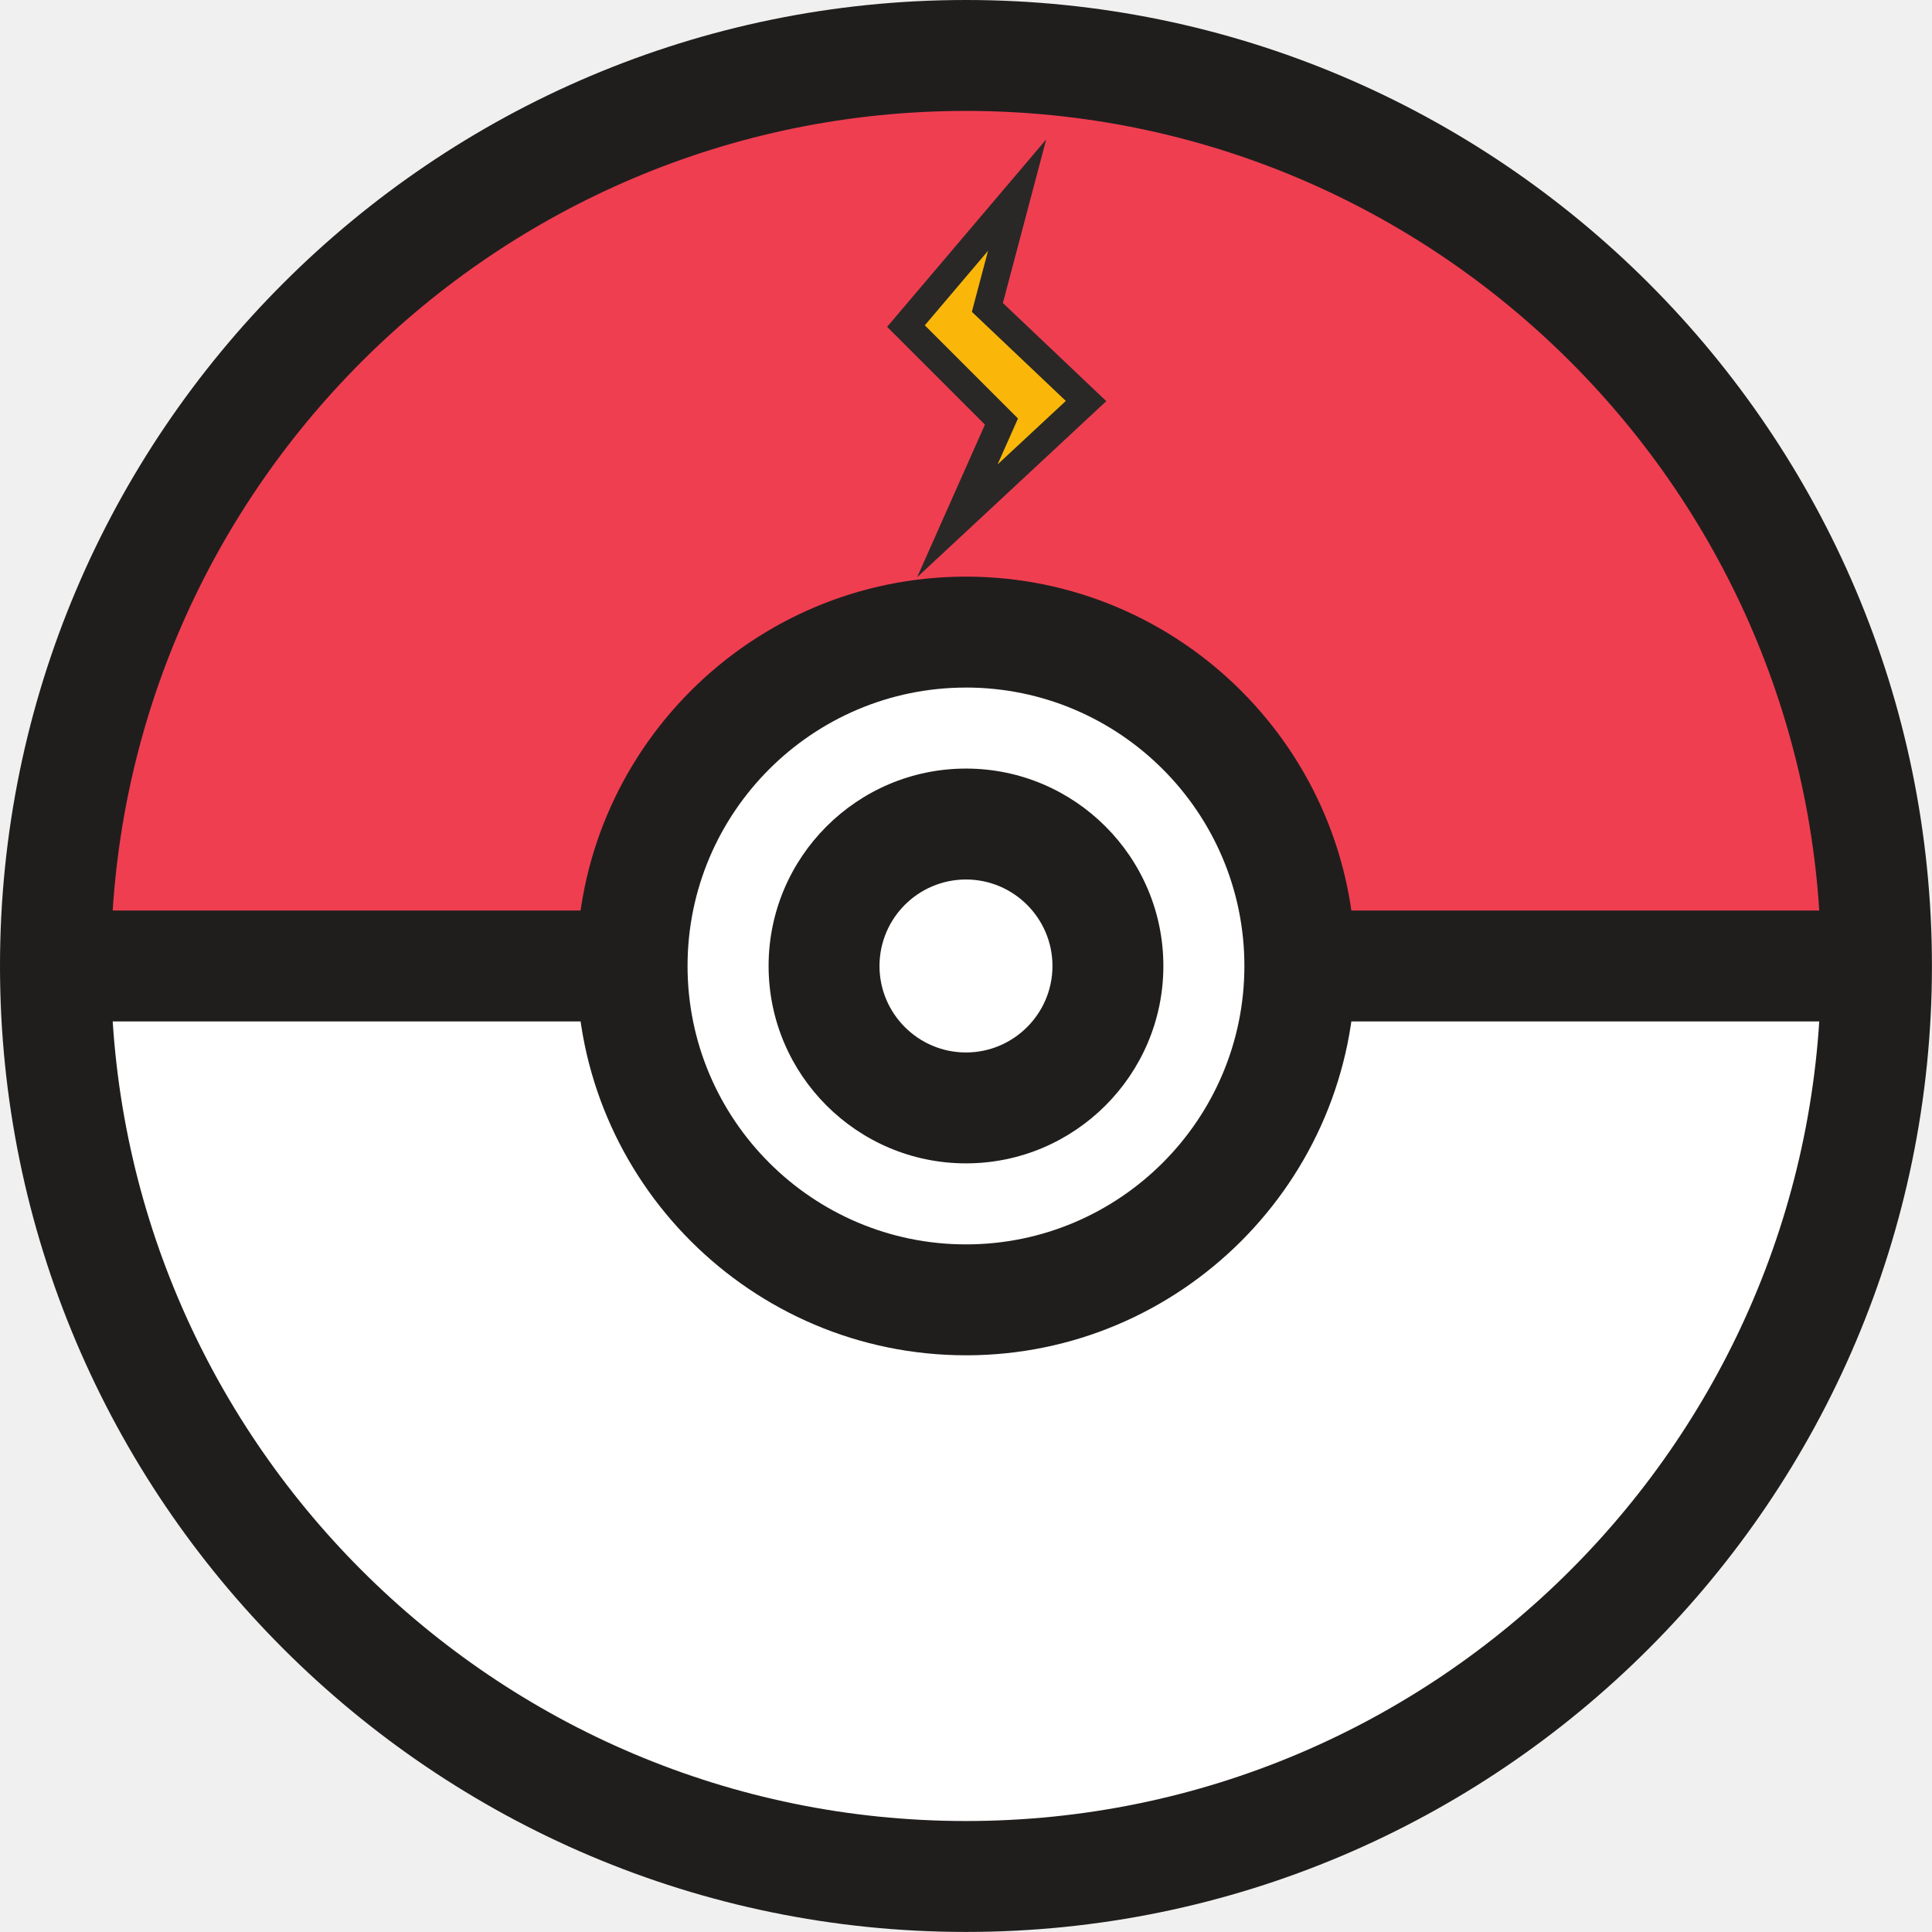
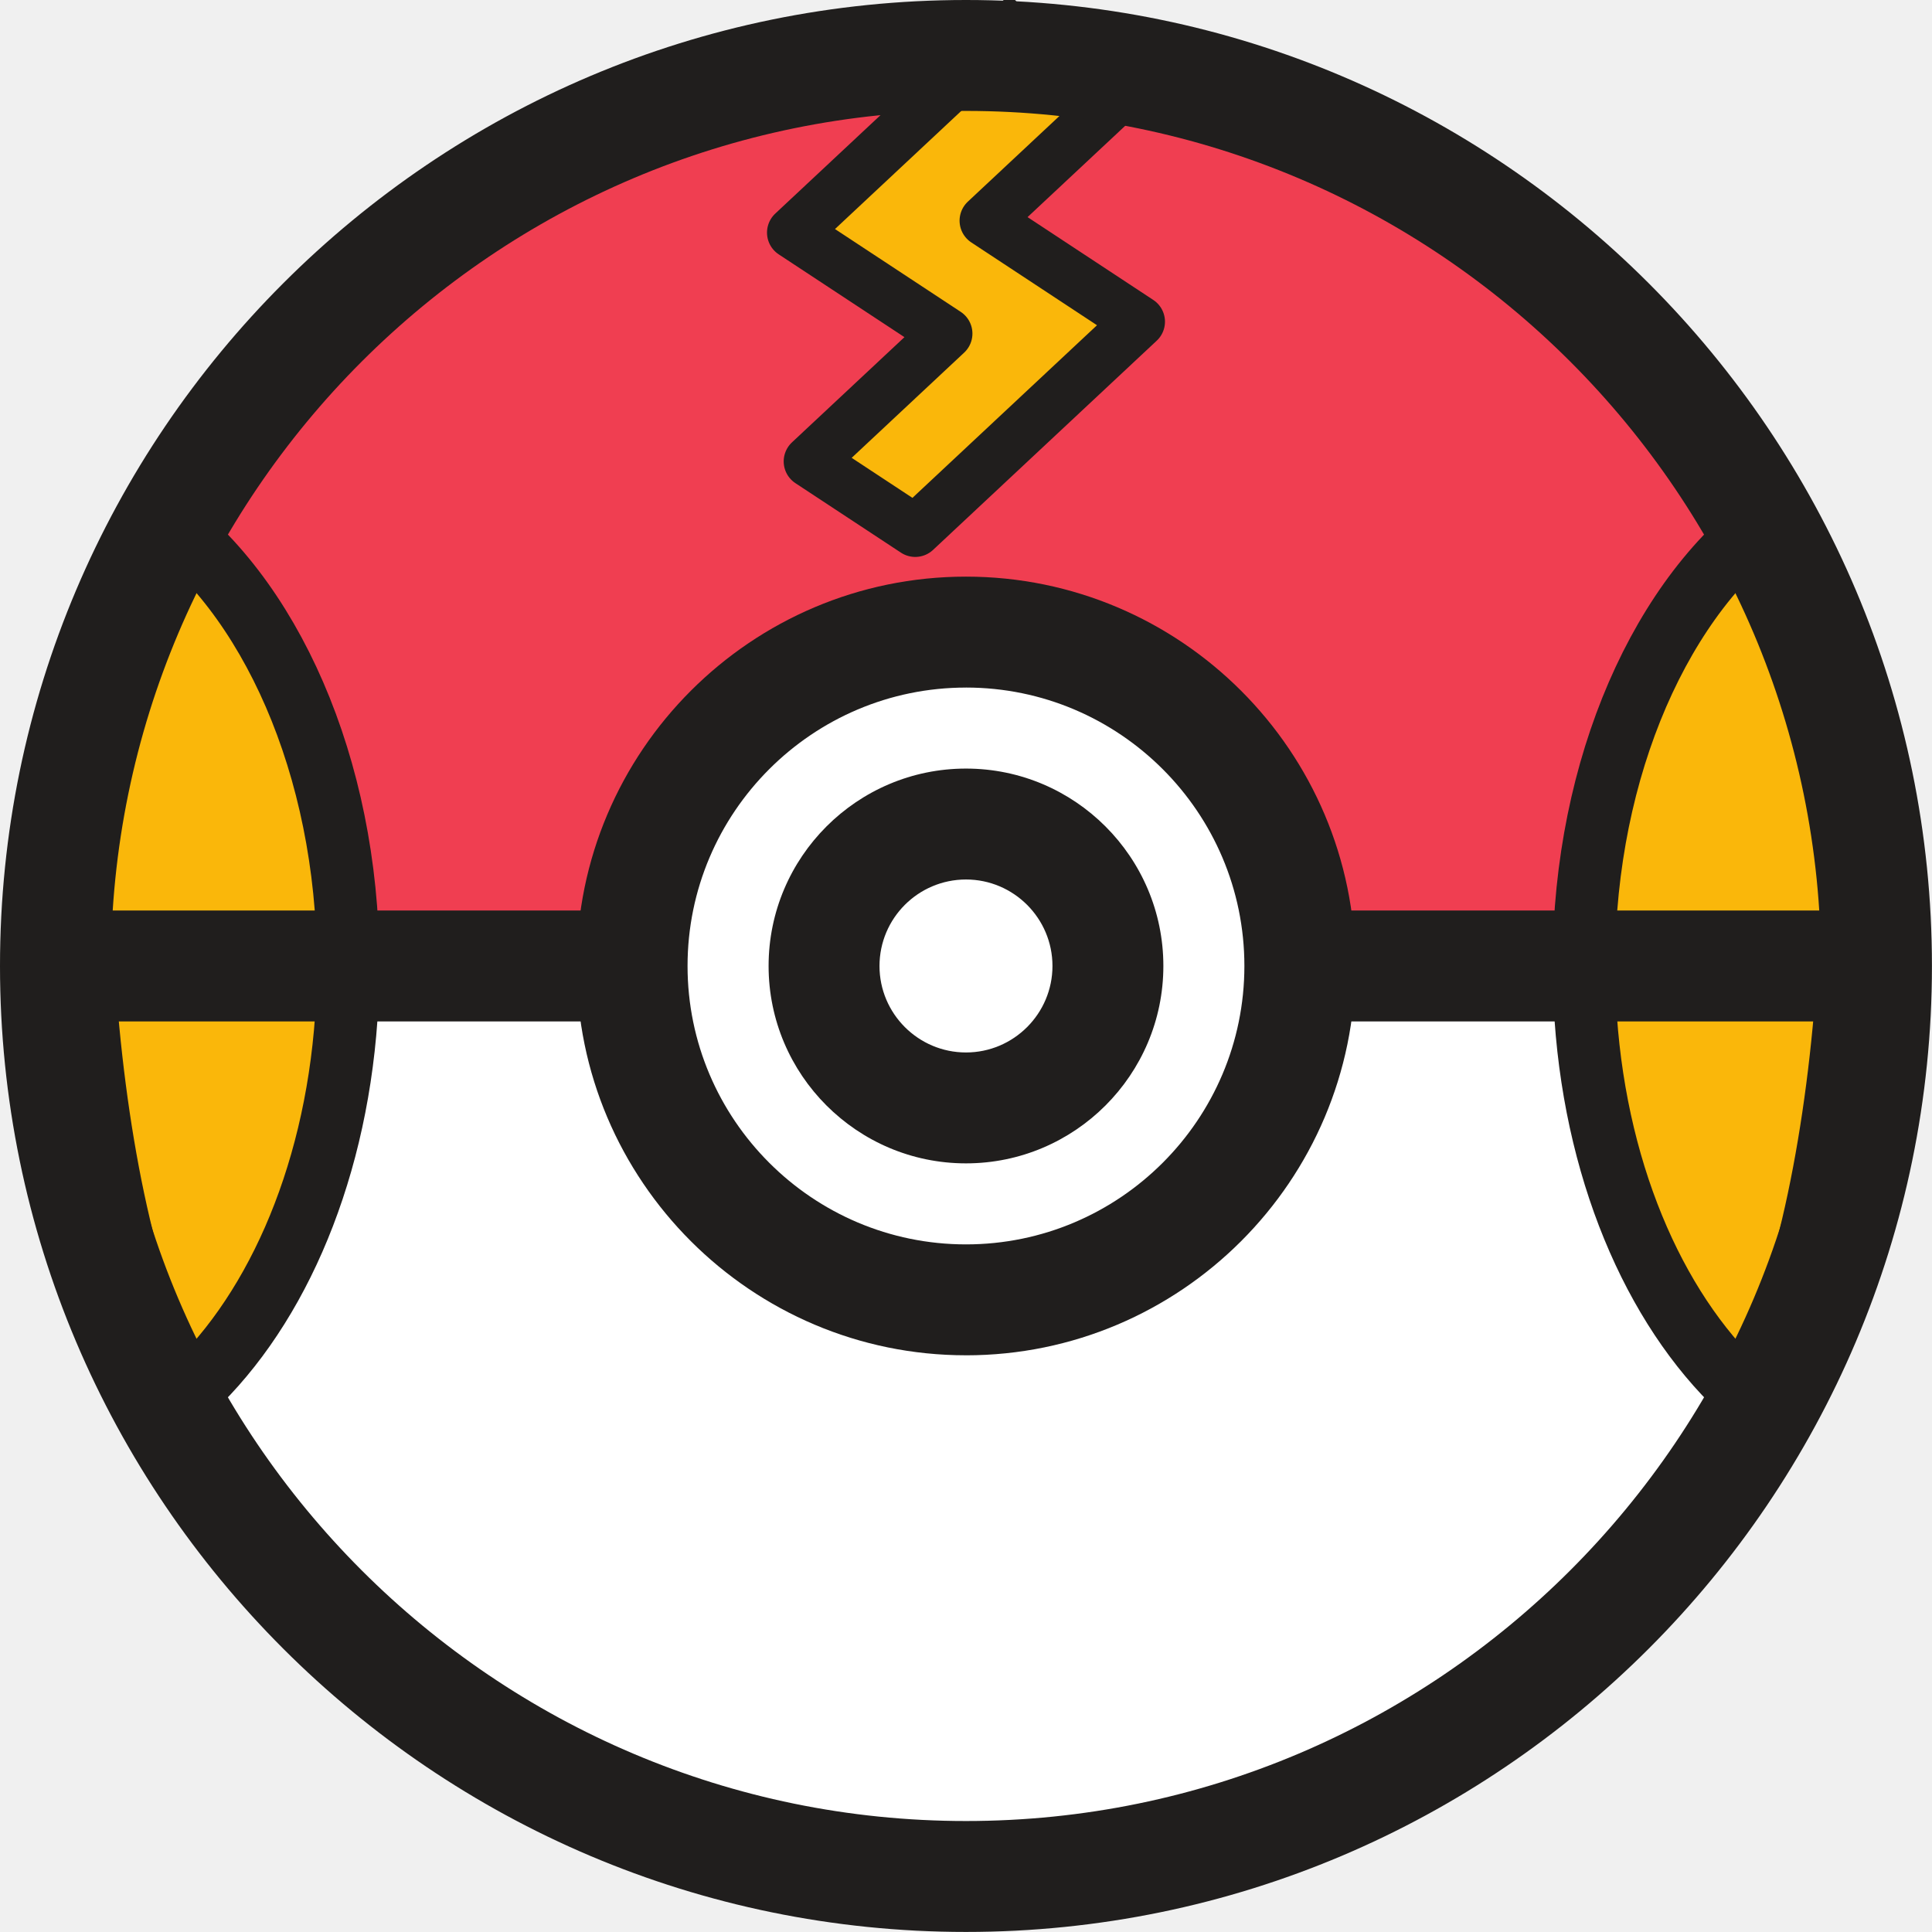
<svg xmlns="http://www.w3.org/2000/svg" width="371.48" height="371.48" viewBox="0 0 98.29 98.29">
  <path fill="#fff" d="M95.466 49.144c0 25.583-20.74 46.322-46.322 46.322-25.583 0-46.322-20.74-46.322-46.322C2.822 23.56 23.56 2.82 49.144 2.82c25.583 0 46.322 20.74 46.322 46.323" />
  <path fill="#f03e51" d="M2.822 49.144C2.822 23.56 23.56 2.82 49.144 2.82c25.583 0 46.322 20.74 46.322 46.323" />
+   <path fill="#fab70a" stroke="#201e1d" stroke-width="3.18" d="M92.508 31.01c3.213 8.092 1.76 31.613-3.535 40.064-4.507-3.969-7.722-10.972-8.301-19.296-.703-10.087 2.647-19.466 8.135-24.42M5.782 31.011c-3.213 8.091-1.76 31.612 3.535 40.063 4.507-3.969 7.722-10.972 8.301-19.296.703-10.087-2.647-19.466-8.135-24.42" />
  <path fill="#f9af17" d="M50.672 2.849c.132.004.263.009.395.015l-.395-.015m1.73.088c.062.005.126.007.188.012-.062-.005-.126-.007-.188-.012M36.158 4.669c.038-.01.074-.022.112-.033-.038.01-.074.022-.112.033m.709-.2c.126-.034.251-.069.377-.102-.126.033-.251.068-.377.102m.938-.247c.151-.038.303-.075.456-.111l-.456.11M59.11 3.9l.05.01-.05-.01m-3.327-.603l.144.02-.144-.02m-6.636-.476h-.003.003m4.989.269l.232.026-.232-.026" />
  <path fill="#644a3a" d="M39.652 3.796l.463-.093c-.154.031-.309.061-.463.093m-3.382.84c.198-.058.398-.112.597-.167-.199.055-.399.11-.597.167m-.112.033c-.238.07-.477.139-.713.212v.001c.236-.073.475-.144.713-.213m10.485-1.78c.106-.006.213-.01.319-.015l-.319.015m1.109-.045l.316-.01-.316.01m-5.911.552l.335-.053-.335.053m2.349-.311l.36-.037-.36.037m-1.076.127" />
+   <path fill="#fab70a" stroke="#201e1d" stroke-linejoin="round" stroke-width="2.65" d="M52.274.677L40.346 11.834l7.801 5.137-6.952 6.503 5.368 3.535 11.38-10.644-7.8-5.138 7.5-7.014" />
  <path fill="#201e1d" d="M49.144 5.643c-23.987 0-43.501 19.514-43.501 43.5 0 23.987 19.514 43.501 43.5 43.501 23.987 0 43.502-19.514 43.502-43.5 0-23.987-19.515-43.501-43.501-43.501zm0 92.644C22.046 98.287 0 76.242 0 49.144 0 22.045 22.046 0 49.144 0s49.143 22.045 49.143 49.144c0 27.098-22.045 49.143-49.143 49.143" />
  <path fill="#fff" d="M2.822 49.144h92.644H2.822" />
  <path fill="#201e1d" d="M95.466 51.965H2.822v-5.643h92.644v5.643" />
  <path fill="#fff" d="M66.13 49.143c0 9.381-7.605 16.986-16.986 16.986s-16.986-7.605-16.986-16.986c0-9.38 7.605-16.985 16.986-16.985 9.38 0 16.986 7.605 16.986 16.985" />
  <path fill="#201e1d" d="M49.144 34.98c-7.81 0-14.165 6.353-14.165 14.163 0 7.81 6.355 14.165 14.165 14.165 7.81 0 14.164-6.354 14.164-14.165 0-7.81-6.354-14.164-14.164-14.164zm0 33.97c-10.922 0-19.807-8.885-19.807-19.807 0-10.921 8.885-19.807 19.807-19.807 10.921 0 19.807 8.886 19.807 19.807 0 10.922-8.886 19.808-19.807 19.808" />
  <path fill="#fff" d="M56.365 49.143a7.22 7.22 0 1 1-14.442 0 7.22 7.22 0 0 1 14.442 0" />
  <path fill="#201e1d" d="M49.144 44.744a4.404 4.404 0 0 0-4.4 4.4c0 2.425 1.974 4.4 4.4 4.4 2.425 0 4.4-1.975 4.4-4.4 0-2.426-1.975-4.4-4.4-4.4zm0 14.442c-5.537 0-10.042-4.505-10.042-10.043 0-5.537 4.505-10.042 10.042-10.042s10.042 4.505 10.042 10.042c0 5.538-4.505 10.043-10.042 10.043" />
-   <path fill="#fab70a" d="M51.746 9.925l-5.655 6.663 4.858 4.858-2.245 5.053 6.55-6.096-5.021-4.763 1.513-5.715" />
-   <path fill="#292827" d="M47.05 16.55l4.74 4.74-1.04 2.34 3.473-3.232-4.78-4.534.823-3.104zm-.392 12.818l3.45-7.765-4.976-4.975 8.095-9.538-2.205 8.326 5.261 4.992-9.625 8.96" />
</svg>
